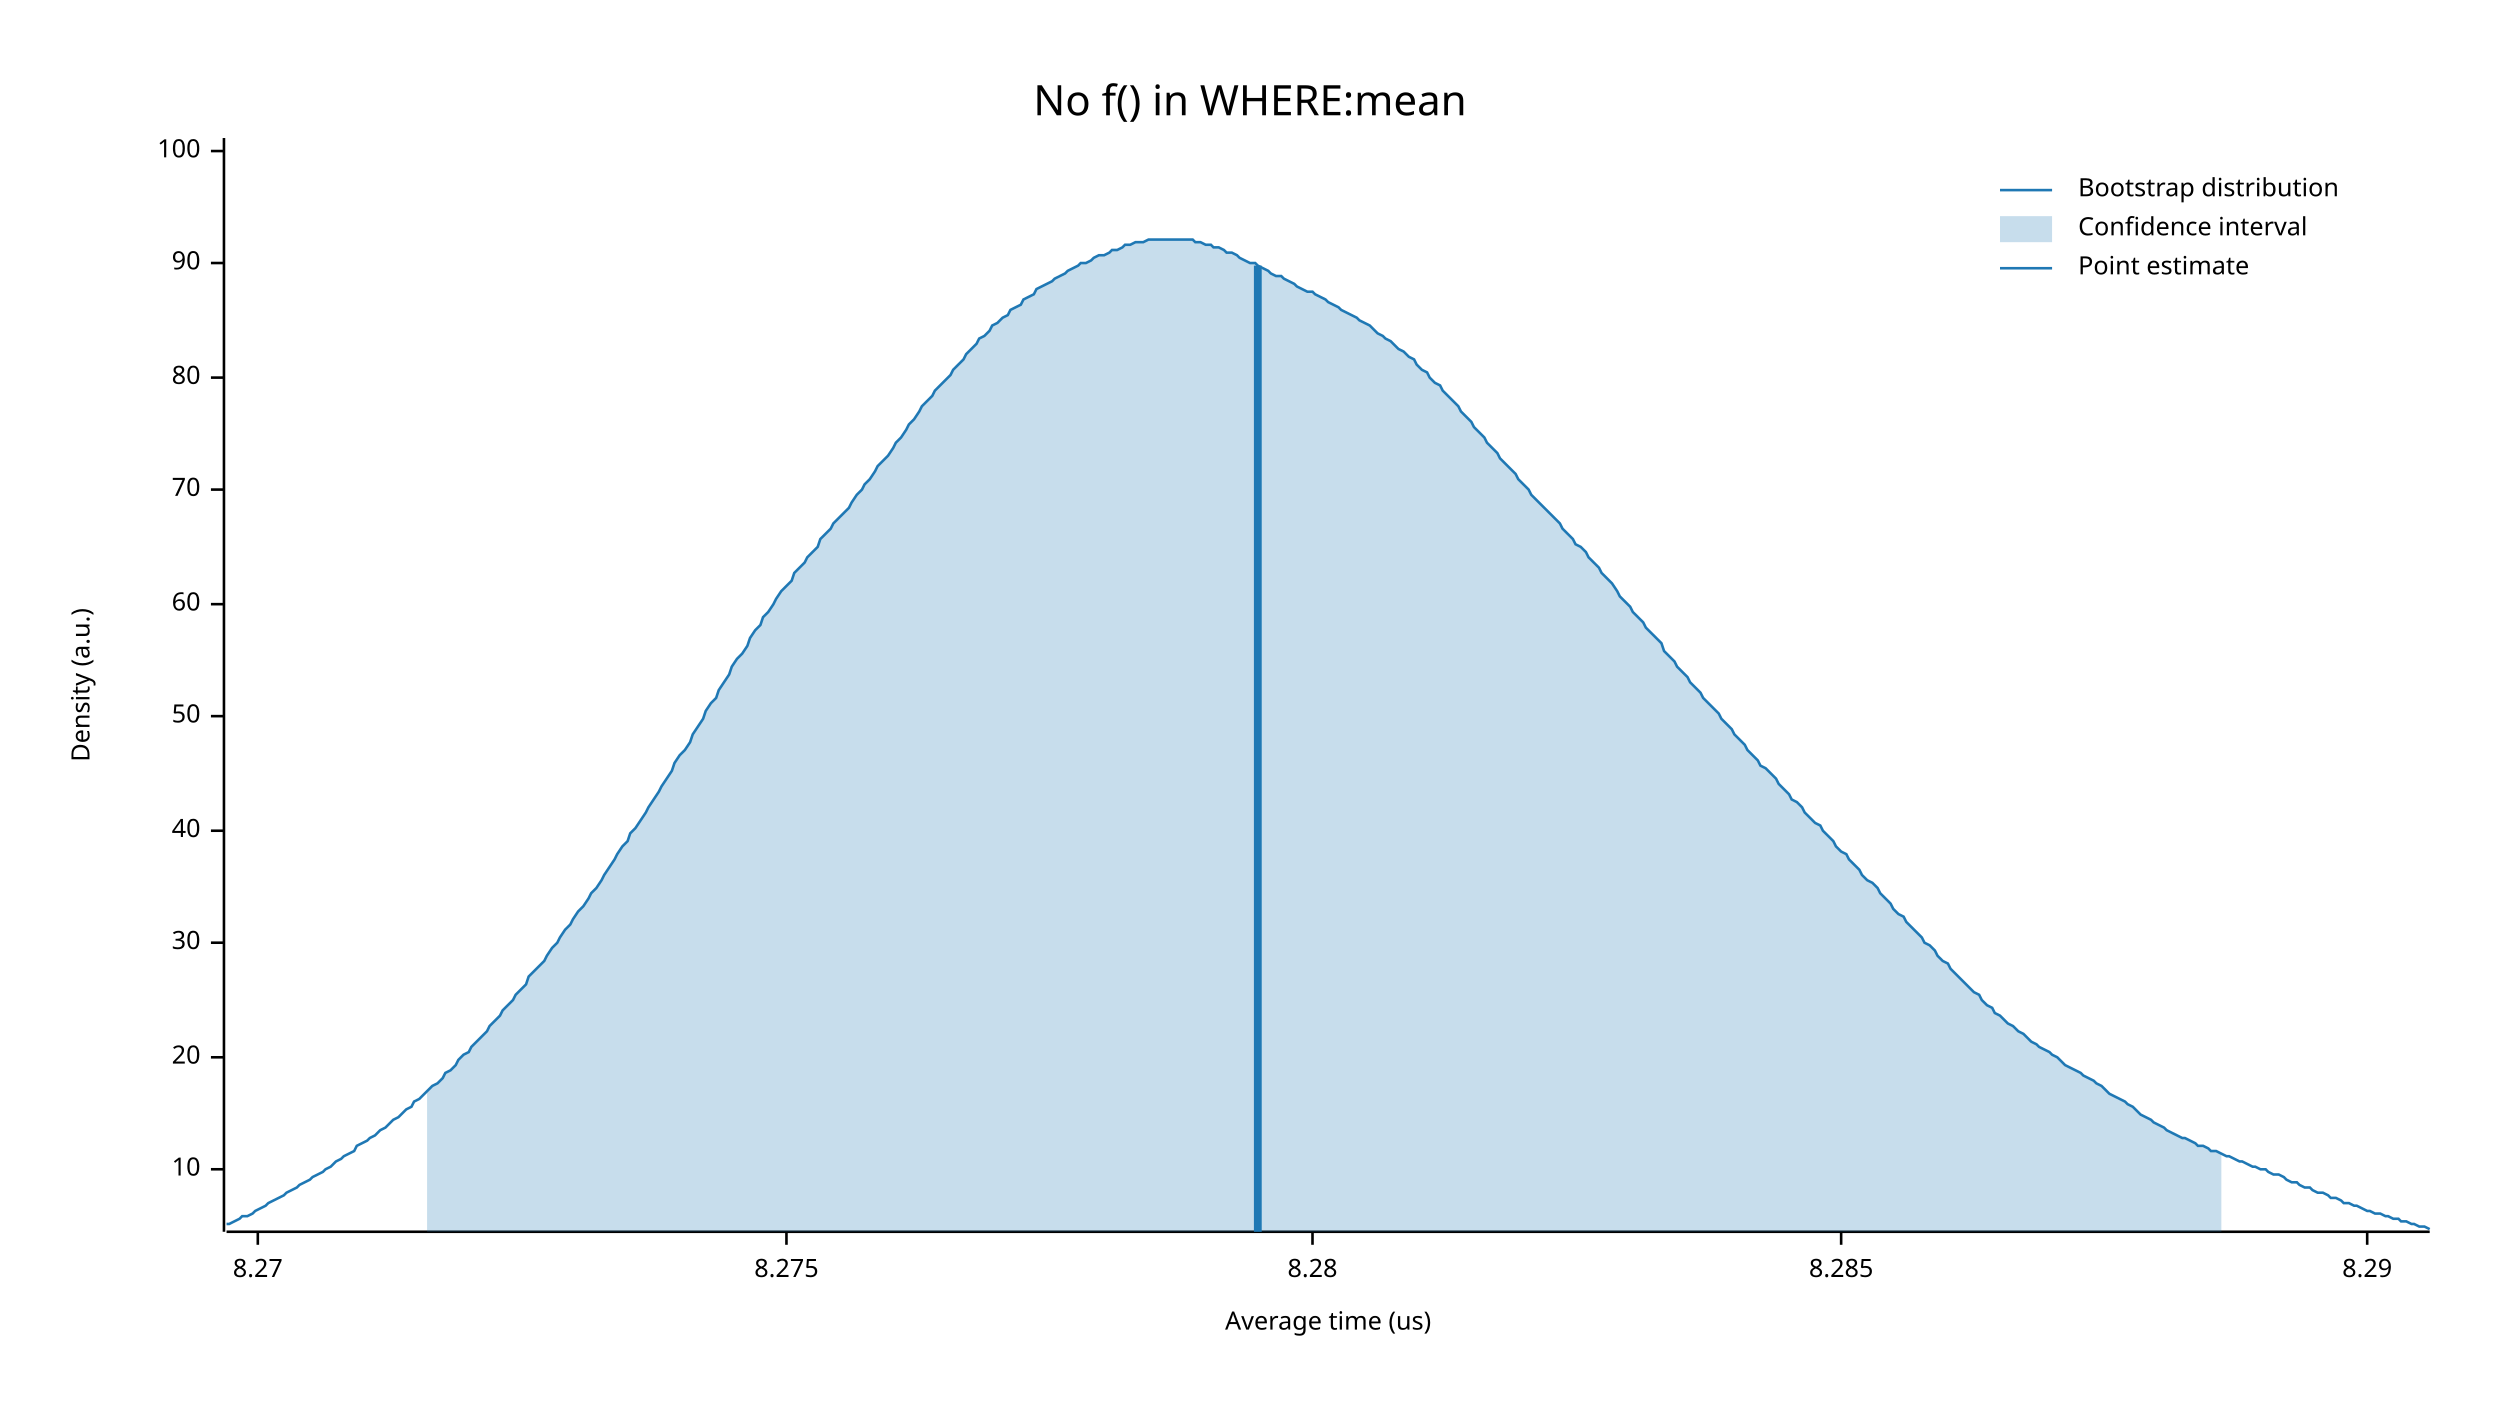
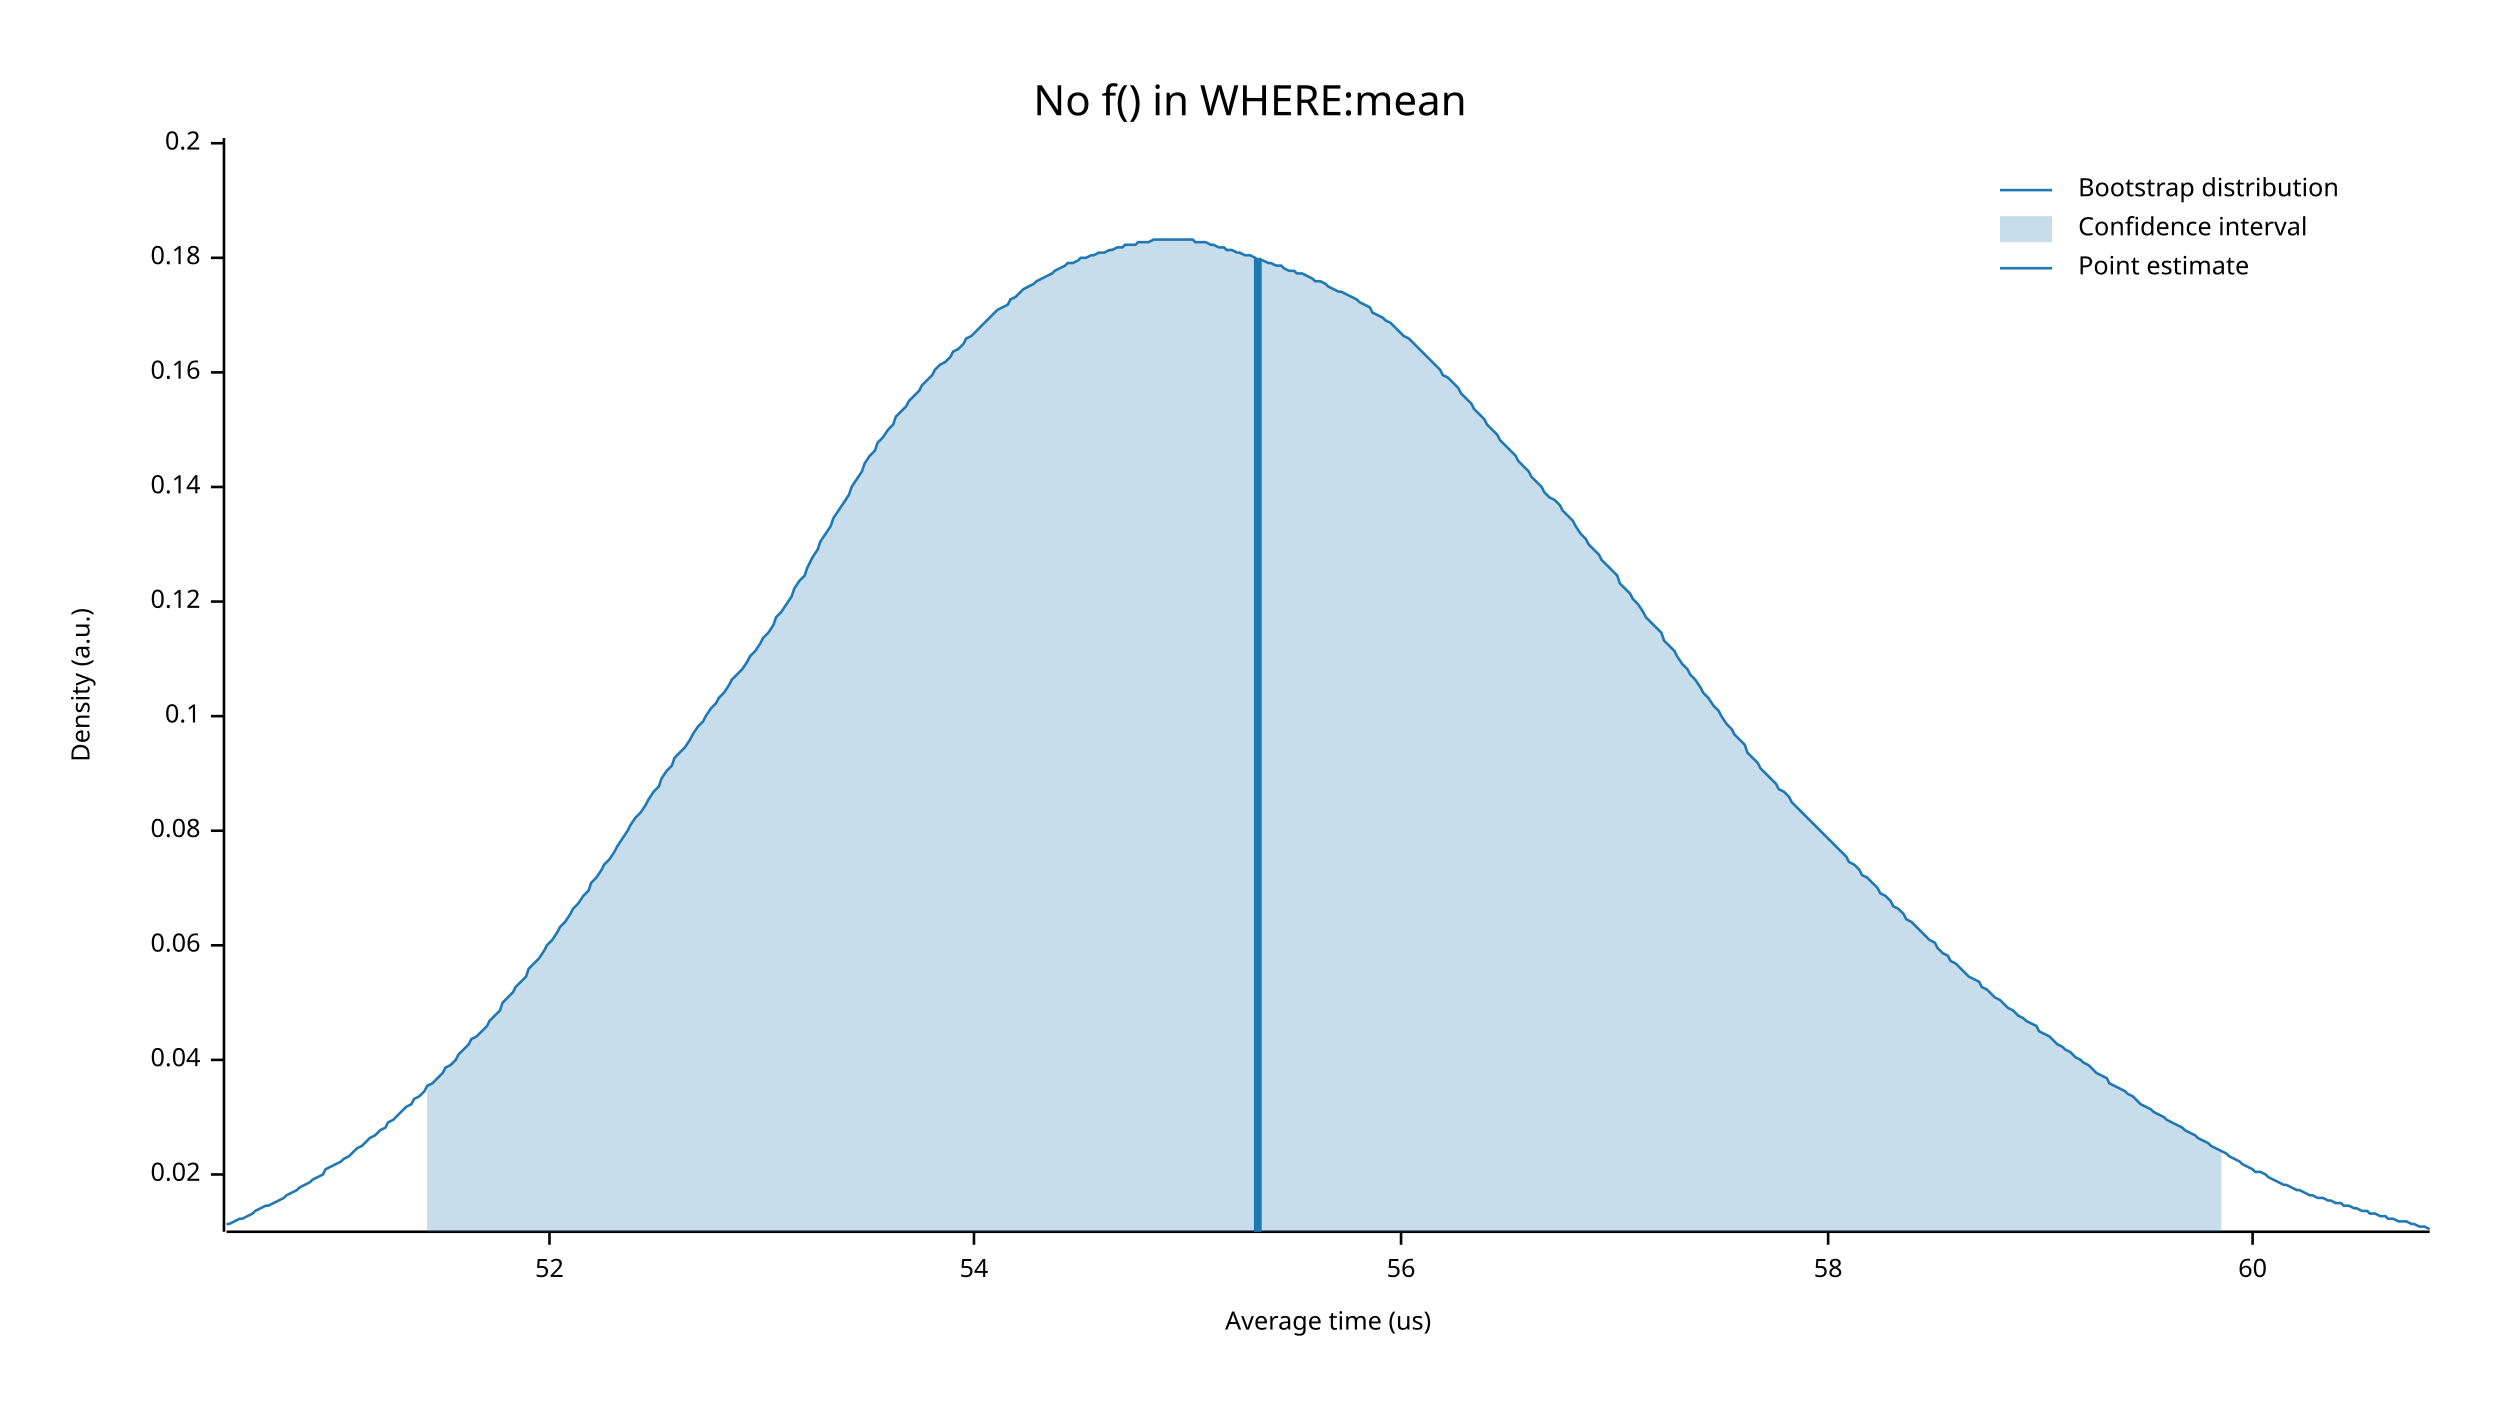
<svg xmlns="http://www.w3.org/2000/svg" width="960" height="540" viewBox="0 0 960 540">
  <text x="480" y="32" dy="0.76em" text-anchor="middle" font-family="sans-serif" font-size="16.129" opacity="1" fill="#000000">
No f() in WHERE:mean
</text>
  <text x="27" y="263" dy="0.76em" text-anchor="middle" font-family="sans-serif" font-size="9.677" opacity="1" fill="#000000" transform="rotate(270, 27, 263)">
Density (a.u.)
</text>
  <text x="510" y="513" dy="-0.5ex" text-anchor="middle" font-family="sans-serif" font-size="9.677" opacity="1" fill="#000000">
Average time (us)
</text>
  <polyline fill="none" opacity="1" stroke="#000000" stroke-width="1" points="86,53 86,473 " />
-   <text x="77" y="449" dy="0.5ex" text-anchor="end" font-family="sans-serif" font-size="9.677" opacity="1" fill="#000000">
- 10
+   <text x="77" y="451" dy="0.5ex" text-anchor="end" font-family="sans-serif" font-size="9.677" opacity="1" fill="#000000">
+ 0.02
</text>
-   <polyline fill="none" opacity="1" stroke="#000000" stroke-width="1" points="81,449 86,449 " />
-   <text x="77" y="406" dy="0.5ex" text-anchor="end" font-family="sans-serif" font-size="9.677" opacity="1" fill="#000000">
- 20
+   <polyline fill="none" opacity="1" stroke="#000000" stroke-width="1" points="81,451 86,451 " />
+   <text x="77" y="407" dy="0.5ex" text-anchor="end" font-family="sans-serif" font-size="9.677" opacity="1" fill="#000000">
+ 0.04
</text>
-   <polyline fill="none" opacity="1" stroke="#000000" stroke-width="1" points="81,406 86,406 " />
-   <text x="77" y="362" dy="0.5ex" text-anchor="end" font-family="sans-serif" font-size="9.677" opacity="1" fill="#000000">
- 30
+   <polyline fill="none" opacity="1" stroke="#000000" stroke-width="1" points="81,407 86,407 " />
+   <text x="77" y="363" dy="0.5ex" text-anchor="end" font-family="sans-serif" font-size="9.677" opacity="1" fill="#000000">
+ 0.06
</text>
-   <polyline fill="none" opacity="1" stroke="#000000" stroke-width="1" points="81,362 86,362 " />
+   <polyline fill="none" opacity="1" stroke="#000000" stroke-width="1" points="81,363 86,363 " />
  <text x="77" y="319" dy="0.5ex" text-anchor="end" font-family="sans-serif" font-size="9.677" opacity="1" fill="#000000">
- 40
+ 0.08
</text>
  <polyline fill="none" opacity="1" stroke="#000000" stroke-width="1" points="81,319 86,319 " />
  <text x="77" y="275" dy="0.5ex" text-anchor="end" font-family="sans-serif" font-size="9.677" opacity="1" fill="#000000">
- 50
+ 0.1
</text>
  <polyline fill="none" opacity="1" stroke="#000000" stroke-width="1" points="81,275 86,275 " />
-   <text x="77" y="232" dy="0.5ex" text-anchor="end" font-family="sans-serif" font-size="9.677" opacity="1" fill="#000000">
+   <text x="77" y="231" dy="0.5ex" text-anchor="end" font-family="sans-serif" font-size="9.677" opacity="1" fill="#000000">
+ 0.12
+ </text>
+   <polyline fill="none" opacity="1" stroke="#000000" stroke-width="1" points="81,231 86,231 " />
+   <text x="77" y="187" dy="0.5ex" text-anchor="end" font-family="sans-serif" font-size="9.677" opacity="1" fill="#000000">
+ 0.14
+ </text>
+   <polyline fill="none" opacity="1" stroke="#000000" stroke-width="1" points="81,187 86,187 " />
+   <text x="77" y="143" dy="0.5ex" text-anchor="end" font-family="sans-serif" font-size="9.677" opacity="1" fill="#000000">
+ 0.16
+ </text>
+   <polyline fill="none" opacity="1" stroke="#000000" stroke-width="1" points="81,143 86,143 " />
+   <text x="77" y="99" dy="0.5ex" text-anchor="end" font-family="sans-serif" font-size="9.677" opacity="1" fill="#000000">
+ 0.18
+ </text>
+   <polyline fill="none" opacity="1" stroke="#000000" stroke-width="1" points="81,99 86,99 " />
+   <text x="77" y="55" dy="0.5ex" text-anchor="end" font-family="sans-serif" font-size="9.677" opacity="1" fill="#000000">
+ 0.2
+ </text>
+   <polyline fill="none" opacity="1" stroke="#000000" stroke-width="1" points="81,55 86,55 " />
+   <polyline fill="none" opacity="1" stroke="#000000" stroke-width="1" points="87,473 933,473 " />
+   <text x="211" y="483" dy="0.76em" text-anchor="middle" font-family="sans-serif" font-size="9.677" opacity="1" fill="#000000">
+ 52
+ </text>
+   <polyline fill="none" opacity="1" stroke="#000000" stroke-width="1" points="211,473 211,478 " />
+   <text x="374" y="483" dy="0.76em" text-anchor="middle" font-family="sans-serif" font-size="9.677" opacity="1" fill="#000000">
+ 54
+ </text>
+   <polyline fill="none" opacity="1" stroke="#000000" stroke-width="1" points="374,473 374,478 " />
+   <text x="538" y="483" dy="0.76em" text-anchor="middle" font-family="sans-serif" font-size="9.677" opacity="1" fill="#000000">
+ 56
+ </text>
+   <polyline fill="none" opacity="1" stroke="#000000" stroke-width="1" points="538,473 538,478 " />
+   <text x="702" y="483" dy="0.76em" text-anchor="middle" font-family="sans-serif" font-size="9.677" opacity="1" fill="#000000">
+ 58
+ </text>
+   <polyline fill="none" opacity="1" stroke="#000000" stroke-width="1" points="702,473 702,478 " />
+   <text x="865" y="483" dy="0.76em" text-anchor="middle" font-family="sans-serif" font-size="9.677" opacity="1" fill="#000000">
60
</text>
-   <polyline fill="none" opacity="1" stroke="#000000" stroke-width="1" points="81,232 86,232 " />
-   <text x="77" y="188" dy="0.5ex" text-anchor="end" font-family="sans-serif" font-size="9.677" opacity="1" fill="#000000">
- 70
- </text>
-   <polyline fill="none" opacity="1" stroke="#000000" stroke-width="1" points="81,188 86,188 " />
-   <text x="77" y="145" dy="0.5ex" text-anchor="end" font-family="sans-serif" font-size="9.677" opacity="1" fill="#000000">
- 80
- </text>
-   <polyline fill="none" opacity="1" stroke="#000000" stroke-width="1" points="81,145 86,145 " />
-   <text x="77" y="101" dy="0.5ex" text-anchor="end" font-family="sans-serif" font-size="9.677" opacity="1" fill="#000000">
- 90
- </text>
-   <polyline fill="none" opacity="1" stroke="#000000" stroke-width="1" points="81,101 86,101 " />
-   <text x="77" y="58" dy="0.5ex" text-anchor="end" font-family="sans-serif" font-size="9.677" opacity="1" fill="#000000">
- 100
- </text>
-   <polyline fill="none" opacity="1" stroke="#000000" stroke-width="1" points="81,58 86,58 " />
-   <polyline fill="none" opacity="1" stroke="#000000" stroke-width="1" points="87,473 933,473 " />
-   <text x="99" y="483" dy="0.76em" text-anchor="middle" font-family="sans-serif" font-size="9.677" opacity="1" fill="#000000">
- 8.27
- </text>
-   <polyline fill="none" opacity="1" stroke="#000000" stroke-width="1" points="99,473 99,478 " />
-   <text x="302" y="483" dy="0.76em" text-anchor="middle" font-family="sans-serif" font-size="9.677" opacity="1" fill="#000000">
- 8.275
- </text>
-   <polyline fill="none" opacity="1" stroke="#000000" stroke-width="1" points="302,473 302,478 " />
-   <text x="504" y="483" dy="0.76em" text-anchor="middle" font-family="sans-serif" font-size="9.677" opacity="1" fill="#000000">
- 8.28
- </text>
-   <polyline fill="none" opacity="1" stroke="#000000" stroke-width="1" points="504,473 504,478 " />
-   <text x="707" y="483" dy="0.76em" text-anchor="middle" font-family="sans-serif" font-size="9.677" opacity="1" fill="#000000">
- 8.285
- </text>
-   <polyline fill="none" opacity="1" stroke="#000000" stroke-width="1" points="707,473 707,478 " />
-   <text x="909" y="483" dy="0.76em" text-anchor="middle" font-family="sans-serif" font-size="9.677" opacity="1" fill="#000000">
- 8.29
- </text>
-   <polyline fill="none" opacity="1" stroke="#000000" stroke-width="1" points="909,473 909,478 " />
-   <polyline fill="none" opacity="1" stroke="#1F78B4" stroke-width="1" points="87,470 88,470 90,469 92,468 93,467 95,467 97,466 98,465 100,464 102,463 103,462 105,461 107,460 109,459 110,458 112,457 114,456 115,455 117,454 119,453 120,452 122,451 124,450 125,449 127,448 129,446 131,445 132,444 134,443 136,442 137,440 139,439 141,438 142,437 144,436 146,434 148,433 149,432 151,430 153,429 154,428 156,426 158,425 159,423 161,422 163,420 164,419 166,417 168,416 170,414 171,412 173,411 175,409 176,407 178,405 180,404 181,402 183,400 185,398 187,396 188,394 190,392 192,390 193,388 195,386 197,384 198,382 200,380 202,378 203,375 205,373 207,371 209,369 210,367 212,364 214,362 215,360 217,357 219,355 220,353 222,350 224,348 226,345 227,343 229,341 231,338 232,336 234,333 236,330 237,328 239,325 241,323 242,320 244,318 246,315 248,312 249,310 251,307 253,304 254,302 256,299 258,296 259,293 261,290 263,288 265,285 266,282 268,279 270,276 271,273 273,270 275,268 276,265 278,262 280,259 281,256 283,253 285,251 287,248 288,245 290,242 292,240 293,237 295,235 297,232 298,230 300,227 302,225 304,223 305,220 307,218 309,216 310,214 312,212 314,210 315,207 317,205 319,203 320,201 322,199 324,197 326,195 327,193 329,190 331,188 332,186 334,184 336,181 337,179 339,177 341,175 343,172 344,170 346,168 348,165 349,163 351,161 353,158 354,156 356,154 358,152 359,150 361,148 363,146 365,144 366,142 368,140 370,138 371,136 373,134 375,132 376,130 378,129 380,127 381,125 383,124 385,122 387,121 388,119 390,118 392,117 393,115 395,114 397,113 398,111 400,110 402,109 404,108 405,107 407,106 409,105 410,104 412,103 414,102 415,101 417,101 419,100 420,99 422,98 424,98 426,97 427,96 429,96 431,95 432,94 434,94 436,93 437,93 439,93 441,92 443,92 444,92 446,92 448,92 449,92 451,92 453,92 454,92 456,92 458,92 459,93 461,93 463,94 465,94 466,95 468,95 470,96 471,97 473,97 475,98 476,99 478,100 480,101 482,101 483,102 485,103 487,104 488,105 490,106 492,106 493,107 495,108 497,109 498,110 500,111 502,112 504,112 505,113 507,114 509,115 510,116 512,117 514,118 515,119 517,120 519,121 521,122 522,123 524,124 526,125 527,126 529,128 531,129 532,130 534,131 536,133 537,134 539,135 541,137 543,138 544,140 546,142 548,143 549,145 551,147 553,148 554,150 556,152 558,154 560,156 561,158 563,160 565,162 566,164 568,166 570,168 571,170 573,172 575,174 576,176 578,178 580,180 582,182 583,184 585,186 587,188 588,190 590,192 592,194 593,195 595,197 597,199 599,201 600,203 602,205 604,207 605,209 607,210 609,212 610,214 612,216 614,218 615,220 617,222 619,224 621,227 622,229 624,231 626,233 627,235 629,237 631,239 632,241 634,243 636,245 638,247 639,250 641,252 643,254 644,256 646,258 648,260 649,262 651,264 653,266 654,268 656,270 658,272 660,274 661,276 663,278 665,280 666,282 668,284 670,286 671,288 673,290 675,292 676,294 678,295 680,297 682,299 683,301 685,303 687,305 688,307 690,308 692,310 693,312 695,314 697,316 699,317 700,319 702,321 704,323 705,325 707,327 709,328 710,330 712,332 714,334 715,336 717,338 719,339 721,341 722,343 724,345 726,347 727,349 729,351 731,352 732,354 734,356 736,358 738,360 739,362 741,363 743,365 744,367 746,369 748,370 749,372 751,374 753,376 754,377 756,379 758,381 760,382 761,384 763,386 765,387 766,389 768,390 770,392 771,393 773,394 775,396 777,397 778,398 780,400 782,401 783,402 785,403 787,404 788,405 790,406 792,408 793,409 795,410 797,411 799,412 800,413 802,414 804,415 805,416 807,417 809,419 810,420 812,421 814,422 816,423 817,424 819,425 821,427 822,428 824,429 826,430 827,431 829,432 831,433 832,434 834,435 836,436 838,437 839,437 841,438 843,439 844,440 846,440 848,441 849,442 851,442 853,443 855,444 856,444 858,445 860,446 861,446 863,447 865,448 866,448 868,449 870,449 871,450 873,451 875,451 877,452 878,453 880,454 882,454 883,455 885,456 887,456 888,457 890,458 892,458 894,459 895,460 897,460 899,461 900,462 902,462 904,463 905,463 907,464 909,465 910,465 912,466 914,466 916,467 917,467 919,468 921,468 922,469 924,469 926,470 927,470 929,471 931,471 933,472 " />
-   <polygon opacity="0.25" fill="#1F78B4" points="164,419 166,417 168,416 170,414 171,412 173,411 175,409 176,407 178,405 180,404 181,402 183,400 185,398 187,396 188,394 190,392 192,390 193,388 195,386 197,384 198,382 200,380 202,378 203,375 205,373 207,371 209,369 210,367 212,364 214,362 215,360 217,357 219,355 220,353 222,350 224,348 226,345 227,343 229,341 231,338 232,336 234,333 236,330 237,328 239,325 241,323 242,320 244,318 246,315 248,312 249,310 251,307 253,304 254,302 256,299 258,296 259,293 261,290 263,288 265,285 266,282 268,279 270,276 271,273 273,270 275,268 276,265 278,262 280,259 281,256 283,253 285,251 287,248 288,245 290,242 292,240 293,237 295,235 297,232 298,230 300,227 302,225 304,223 305,220 307,218 309,216 310,214 312,212 314,210 315,207 317,205 319,203 320,201 322,199 324,197 326,195 327,193 329,190 331,188 332,186 334,184 336,181 337,179 339,177 341,175 343,172 344,170 346,168 348,165 349,163 351,161 353,158 354,156 356,154 358,152 359,150 361,148 363,146 365,144 366,142 368,140 370,138 371,136 373,134 375,132 376,130 378,129 380,127 381,125 383,124 385,122 387,121 388,119 390,118 392,117 393,115 395,114 397,113 398,111 400,110 402,109 404,108 405,107 407,106 409,105 410,104 412,103 414,102 415,101 417,101 419,100 420,99 422,98 424,98 426,97 427,96 429,96 431,95 432,94 434,94 436,93 437,93 439,93 441,92 443,92 444,92 446,92 448,92 449,92 451,92 453,92 454,92 456,92 458,92 459,93 461,93 463,94 465,94 466,95 468,95 470,96 471,97 473,97 475,98 476,99 478,100 480,101 482,101 483,102 485,103 487,104 488,105 490,106 492,106 493,107 495,108 497,109 498,110 500,111 502,112 504,112 505,113 507,114 509,115 510,116 512,117 514,118 515,119 517,120 519,121 521,122 522,123 524,124 526,125 527,126 529,128 531,129 532,130 534,131 536,133 537,134 539,135 541,137 543,138 544,140 546,142 548,143 549,145 551,147 553,148 554,150 556,152 558,154 560,156 561,158 563,160 565,162 566,164 568,166 570,168 571,170 573,172 575,174 576,176 578,178 580,180 582,182 583,184 585,186 587,188 588,190 590,192 592,194 593,195 595,197 597,199 599,201 600,203 602,205 604,207 605,209 607,210 609,212 610,214 612,216 614,218 615,220 617,222 619,224 621,227 622,229 624,231 626,233 627,235 629,237 631,239 632,241 634,243 636,245 638,247 639,250 641,252 643,254 644,256 646,258 648,260 649,262 651,264 653,266 654,268 656,270 658,272 660,274 661,276 663,278 665,280 666,282 668,284 670,286 671,288 673,290 675,292 676,294 678,295 680,297 682,299 683,301 685,303 687,305 688,307 690,308 692,310 693,312 695,314 697,316 699,317 700,319 702,321 704,323 705,325 707,327 709,328 710,330 712,332 714,334 715,336 717,338 719,339 721,341 722,343 724,345 726,347 727,349 729,351 731,352 732,354 734,356 736,358 738,360 739,362 741,363 743,365 744,367 746,369 748,370 749,372 751,374 753,376 754,377 756,379 758,381 760,382 761,384 763,386 765,387 766,389 768,390 770,392 771,393 773,394 775,396 777,397 778,398 780,400 782,401 783,402 785,403 787,404 788,405 790,406 792,408 793,409 795,410 797,411 799,412 800,413 802,414 804,415 805,416 807,417 809,419 810,420 812,421 814,422 816,423 817,424 819,425 821,427 822,428 824,429 826,430 827,431 829,432 831,433 832,434 834,435 836,436 838,437 839,437 841,438 843,439 844,440 846,440 848,441 849,442 851,442 853,443 853,473 164,473 " />
-   <polyline fill="none" opacity="1" stroke="#1F78B4" stroke-width="3" points="483,473 483,102 " />
+   <polyline fill="none" opacity="1" stroke="#000000" stroke-width="1" points="865,473 865,478 " />
+   <polyline fill="none" opacity="1" stroke="#1F78B4" stroke-width="1" points="87,470 88,470 90,469 92,468 93,468 95,467 97,466 98,465 100,464 102,463 103,463 105,462 107,461 109,460 110,459 112,458 114,457 115,456 117,455 119,454 120,453 122,452 124,451 125,449 127,448 129,447 131,446 132,445 134,444 136,442 137,441 139,440 141,438 142,437 144,436 146,434 148,433 149,431 151,430 153,428 154,427 156,425 158,424 159,422 161,421 163,419 164,417 166,416 168,414 170,412 171,410 173,409 175,407 176,405 178,403 180,401 181,399 183,398 185,396 187,394 188,392 190,390 192,388 193,385 195,383 197,381 198,379 200,377 202,375 203,372 205,370 207,368 209,365 210,363 212,361 214,358 215,356 217,354 219,351 220,349 222,347 224,344 226,342 227,339 229,337 231,334 232,332 234,330 236,327 237,325 239,322 241,319 242,317 244,314 246,312 248,309 249,307 251,304 253,302 254,299 256,296 258,294 259,291 261,289 263,287 265,284 266,282 268,279 270,277 271,275 273,272 275,270 276,268 278,266 280,263 281,261 283,259 285,257 287,254 288,252 290,250 292,247 293,245 295,243 297,240 298,237 300,235 302,232 304,229 305,226 307,223 309,221 310,218 312,214 314,211 315,208 317,205 319,202 320,199 322,196 324,193 326,190 327,187 329,184 331,181 332,178 334,175 336,173 337,170 339,168 341,165 343,163 344,160 346,158 348,156 349,154 351,152 353,150 354,148 356,146 358,144 359,142 361,140 363,139 365,137 366,135 368,134 370,132 371,130 373,129 375,127 376,126 378,124 380,122 381,121 383,119 385,118 387,117 388,115 390,114 392,112 393,111 395,110 397,109 398,108 400,107 402,106 404,105 405,104 407,103 409,102 410,101 412,101 414,100 415,99 417,99 419,98 420,98 422,97 424,97 426,96 427,96 429,95 431,95 432,94 434,94 436,94 437,93 439,93 441,93 443,92 444,92 446,92 448,92 449,92 451,92 453,92 454,92 456,92 458,92 459,93 461,93 463,93 465,94 466,94 468,95 470,95 471,96 473,96 475,97 476,97 478,98 480,98 482,99 483,100 485,100 487,101 488,101 490,102 492,102 493,103 495,104 497,104 498,105 500,105 502,106 504,107 505,108 507,108 509,109 510,110 512,111 514,112 515,112 517,113 519,114 521,115 522,116 524,117 526,118 527,120 529,121 531,122 532,123 534,124 536,126 537,127 539,129 541,130 543,132 544,133 546,135 548,137 549,138 551,140 553,142 554,144 556,145 558,147 560,149 561,151 563,153 565,155 566,157 568,159 570,161 571,163 573,165 575,167 576,169 578,171 580,173 582,175 583,177 585,179 587,181 588,183 590,185 592,187 593,189 595,191 597,192 599,194 600,196 602,198 604,200 605,202 607,205 609,207 610,209 612,211 614,213 615,215 617,217 619,219 621,221 622,224 624,226 626,228 627,230 629,232 631,235 632,237 634,239 636,241 638,243 639,246 641,248 643,250 644,252 646,255 648,257 649,259 651,261 653,264 654,266 656,268 658,271 660,273 661,275 663,278 665,280 666,282 668,284 670,286 671,289 673,291 675,293 676,295 678,297 680,299 682,301 683,303 685,304 687,306 688,308 690,310 692,312 693,313 695,315 697,317 699,319 700,320 702,322 704,324 705,325 707,327 709,329 710,331 712,332 714,334 715,336 717,337 719,339 721,341 722,343 724,344 726,346 727,348 729,349 731,351 732,353 734,354 736,356 738,358 739,359 741,361 743,362 744,364 746,366 748,367 749,369 751,370 753,372 754,373 756,375 758,376 760,377 761,379 763,380 765,382 766,383 768,384 770,386 771,387 773,388 775,390 777,391 778,392 780,393 782,394 783,396 785,397 787,398 788,399 790,401 792,402 793,403 795,404 797,406 799,407 800,408 802,409 804,411 805,412 807,413 809,414 810,416 812,417 814,418 816,419 817,420 819,421 821,423 822,424 824,425 826,426 827,427 829,428 831,429 832,430 834,431 836,432 838,433 839,434 841,435 843,436 844,437 846,438 848,439 849,440 851,441 853,442 855,443 856,444 858,445 860,446 861,447 863,448 865,449 866,450 868,450 870,451 871,452 873,453 875,454 877,455 878,455 880,456 882,457 883,457 885,458 887,459 888,459 890,460 892,460 894,461 895,461 897,462 899,462 900,463 902,463 904,464 905,464 907,465 909,465 910,466 912,466 914,467 916,467 917,468 919,468 921,469 922,469 924,469 926,470 927,470 929,471 931,471 933,472 " />
+   <polygon opacity="0.25" fill="#1F78B4" points="164,417 166,416 168,414 170,412 171,410 173,409 175,407 176,405 178,403 180,401 181,399 183,398 185,396 187,394 188,392 190,390 192,388 193,385 195,383 197,381 198,379 200,377 202,375 203,372 205,370 207,368 209,365 210,363 212,361 214,358 215,356 217,354 219,351 220,349 222,347 224,344 226,342 227,339 229,337 231,334 232,332 234,330 236,327 237,325 239,322 241,319 242,317 244,314 246,312 248,309 249,307 251,304 253,302 254,299 256,296 258,294 259,291 261,289 263,287 265,284 266,282 268,279 270,277 271,275 273,272 275,270 276,268 278,266 280,263 281,261 283,259 285,257 287,254 288,252 290,250 292,247 293,245 295,243 297,240 298,237 300,235 302,232 304,229 305,226 307,223 309,221 310,218 312,214 314,211 315,208 317,205 319,202 320,199 322,196 324,193 326,190 327,187 329,184 331,181 332,178 334,175 336,173 337,170 339,168 341,165 343,163 344,160 346,158 348,156 349,154 351,152 353,150 354,148 356,146 358,144 359,142 361,140 363,139 365,137 366,135 368,134 370,132 371,130 373,129 375,127 376,126 378,124 380,122 381,121 383,119 385,118 387,117 388,115 390,114 392,112 393,111 395,110 397,109 398,108 400,107 402,106 404,105 405,104 407,103 409,102 410,101 412,101 414,100 415,99 417,99 419,98 420,98 422,97 424,97 426,96 427,96 429,95 431,95 432,94 434,94 436,94 437,93 439,93 441,93 443,92 444,92 446,92 448,92 449,92 451,92 453,92 454,92 456,92 458,92 459,93 461,93 463,93 465,94 466,94 468,95 470,95 471,96 473,96 475,97 476,97 478,98 480,98 482,99 483,100 485,100 487,101 488,101 490,102 492,102 493,103 495,104 497,104 498,105 500,105 502,106 504,107 505,108 507,108 509,109 510,110 512,111 514,112 515,112 517,113 519,114 521,115 522,116 524,117 526,118 527,120 529,121 531,122 532,123 534,124 536,126 537,127 539,129 541,130 543,132 544,133 546,135 548,137 549,138 551,140 553,142 554,144 556,145 558,147 560,149 561,151 563,153 565,155 566,157 568,159 570,161 571,163 573,165 575,167 576,169 578,171 580,173 582,175 583,177 585,179 587,181 588,183 590,185 592,187 593,189 595,191 597,192 599,194 600,196 602,198 604,200 605,202 607,205 609,207 610,209 612,211 614,213 615,215 617,217 619,219 621,221 622,224 624,226 626,228 627,230 629,232 631,235 632,237 634,239 636,241 638,243 639,246 641,248 643,250 644,252 646,255 648,257 649,259 651,261 653,264 654,266 656,268 658,271 660,273 661,275 663,278 665,280 666,282 668,284 670,286 671,289 673,291 675,293 676,295 678,297 680,299 682,301 683,303 685,304 687,306 688,308 690,310 692,312 693,313 695,315 697,317 699,319 700,320 702,322 704,324 705,325 707,327 709,329 710,331 712,332 714,334 715,336 717,337 719,339 721,341 722,343 724,344 726,346 727,348 729,349 731,351 732,353 734,354 736,356 738,358 739,359 741,361 743,362 744,364 746,366 748,367 749,369 751,370 753,372 754,373 756,375 758,376 760,377 761,379 763,380 765,382 766,383 768,384 770,386 771,387 773,388 775,390 777,391 778,392 780,393 782,394 783,396 785,397 787,398 788,399 790,401 792,402 793,403 795,404 797,406 799,407 800,408 802,409 804,411 805,412 807,413 809,414 810,416 812,417 814,418 816,419 817,420 819,421 821,423 822,424 824,425 826,426 827,427 829,428 831,429 832,430 834,431 836,432 838,433 839,434 841,435 843,436 844,437 846,438 848,439 849,440 851,441 853,442 853,473 164,473 " />
+   <polyline fill="none" opacity="1" stroke="#1F78B4" stroke-width="3" points="483,473 483,99 " />
  <text x="798" y="68" dy="0.76em" text-anchor="start" font-family="sans-serif" font-size="9.677" opacity="1" fill="#000000">
Bootstrap distribution
</text>
  <text x="798" y="83" dy="0.76em" text-anchor="start" font-family="sans-serif" font-size="9.677" opacity="1" fill="#000000">
Confidence interval
</text>
  <text x="798" y="98" dy="0.76em" text-anchor="start" font-family="sans-serif" font-size="9.677" opacity="1" fill="#000000">
Point estimate
</text>
  <polyline fill="none" opacity="1" stroke="#1F78B4" stroke-width="1" points="768,73 788,73 " />
  <rect x="768" y="83" width="20" height="10" opacity="0.25" fill="#1F78B4" stroke="none" />
  <polyline fill="none" opacity="1" stroke="#1F78B4" stroke-width="1" points="768,103 788,103 " />
</svg>
